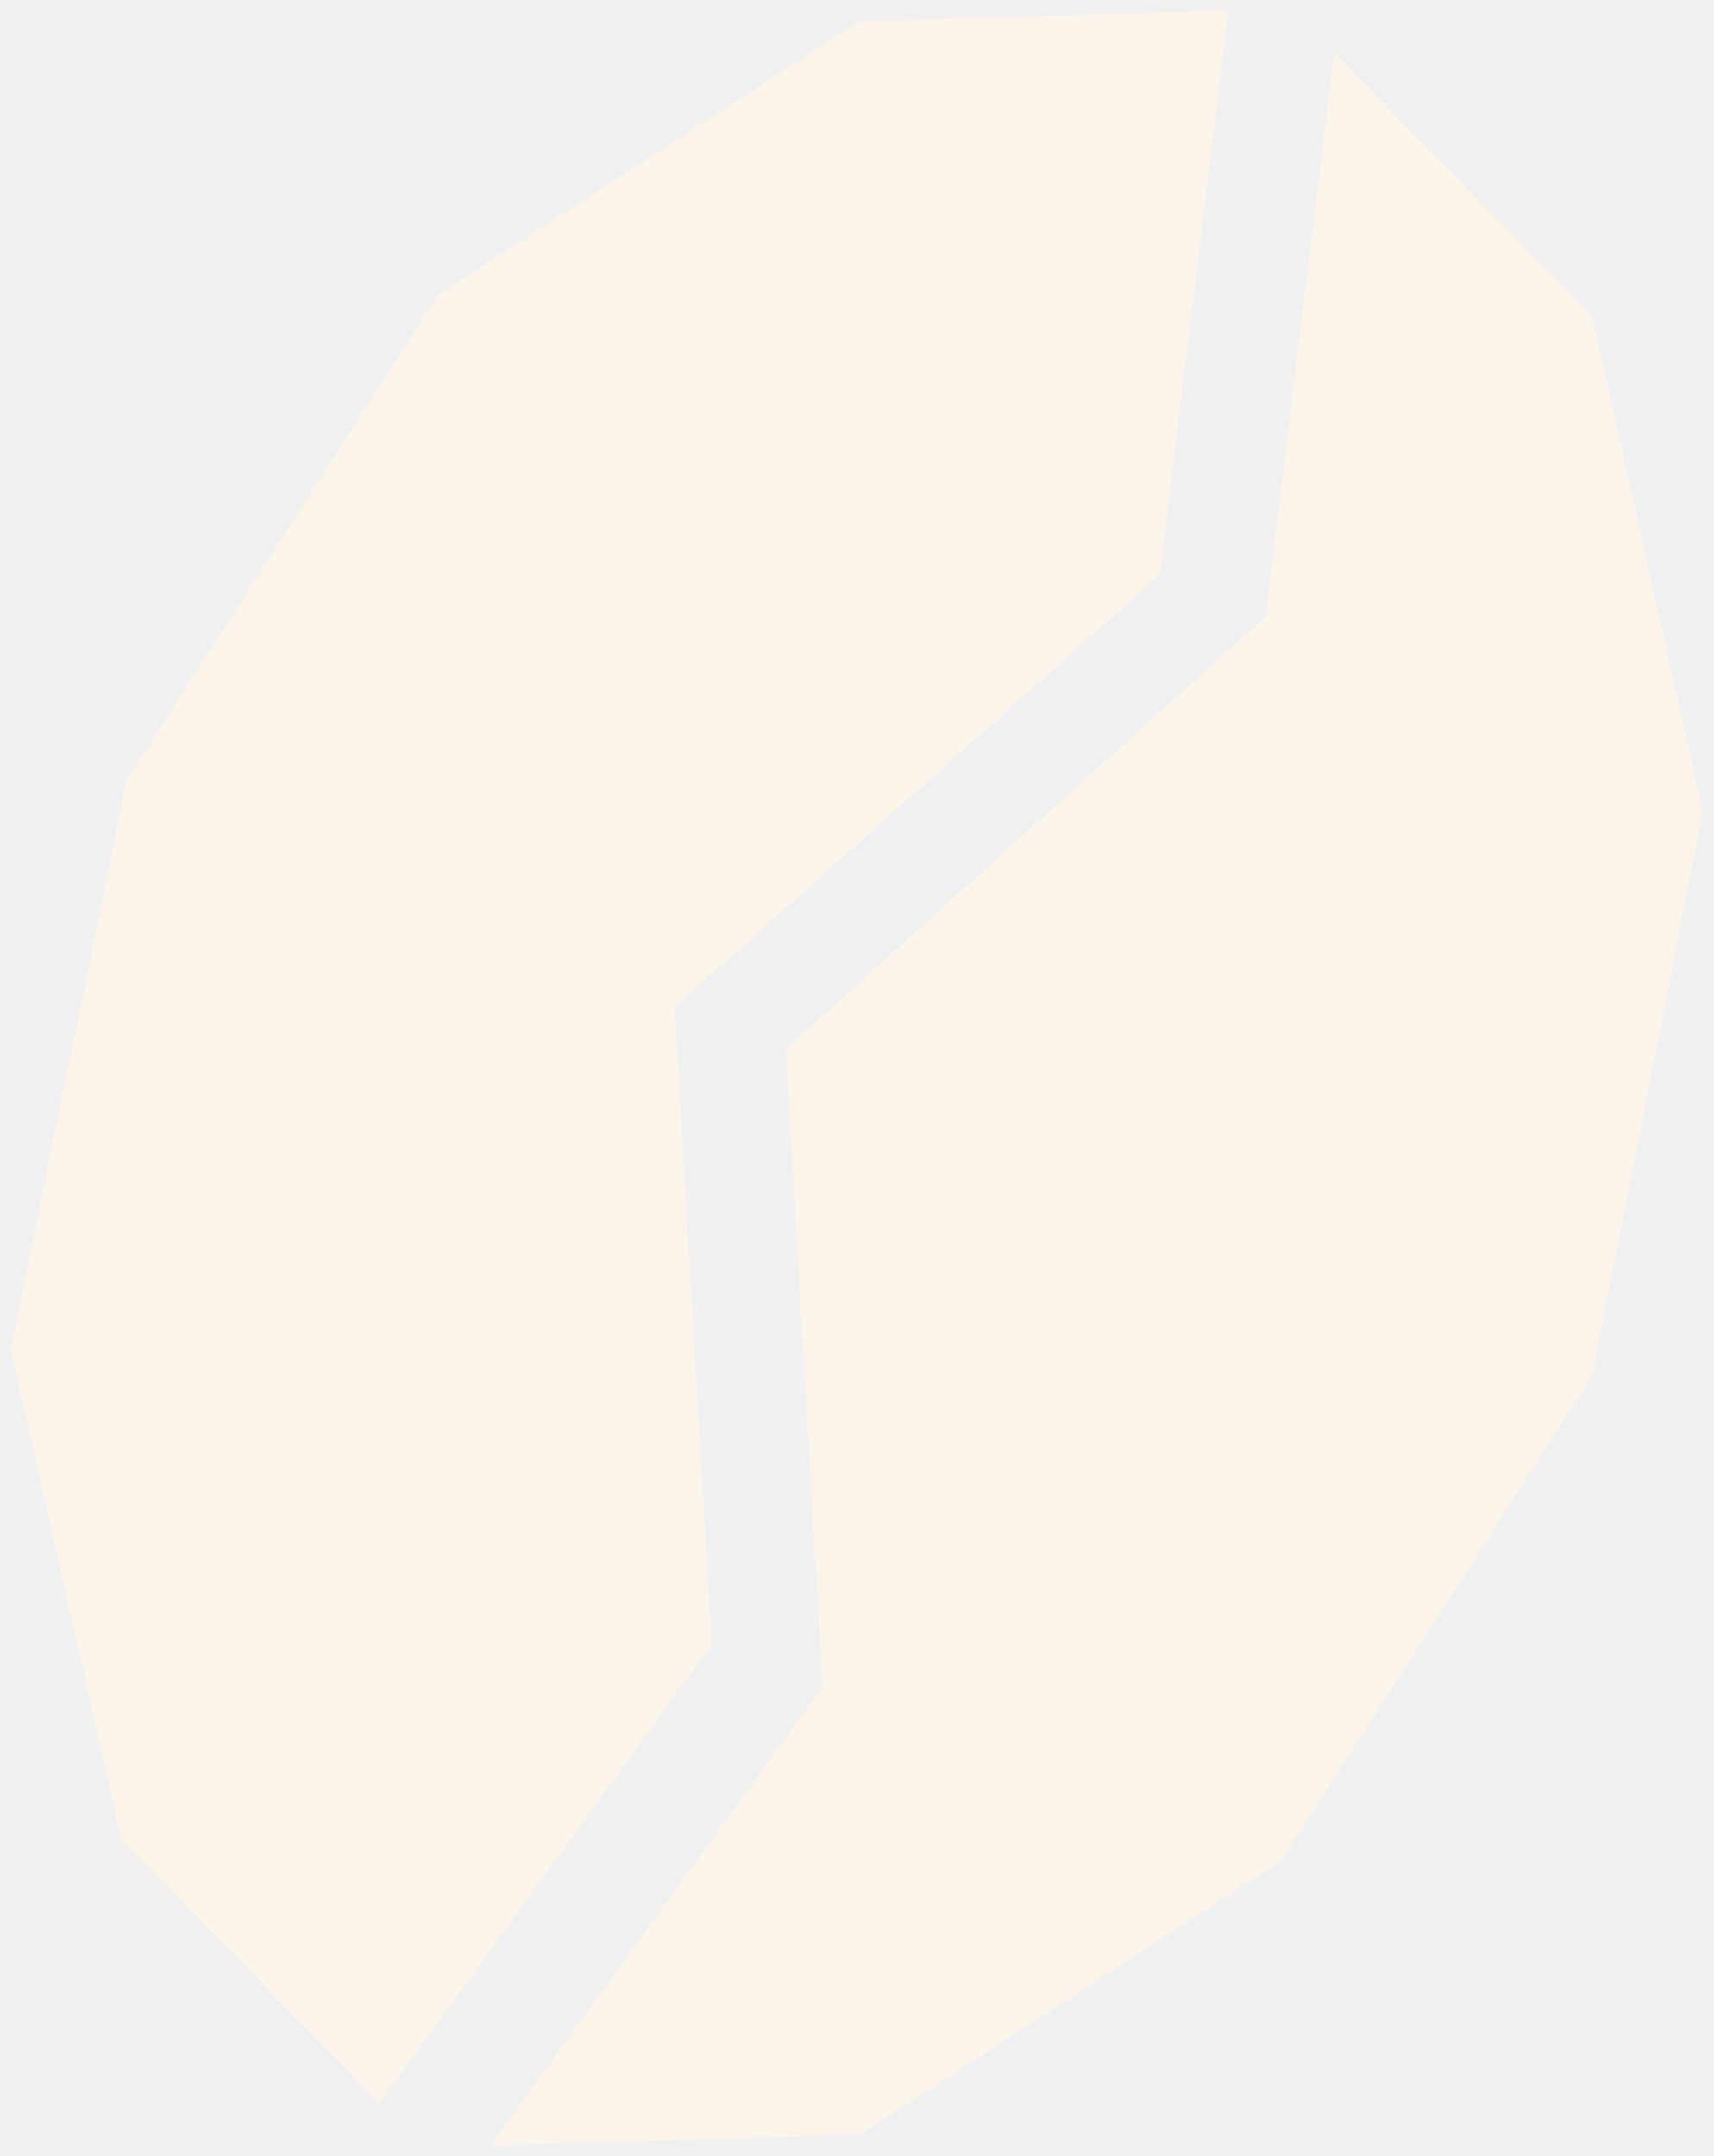
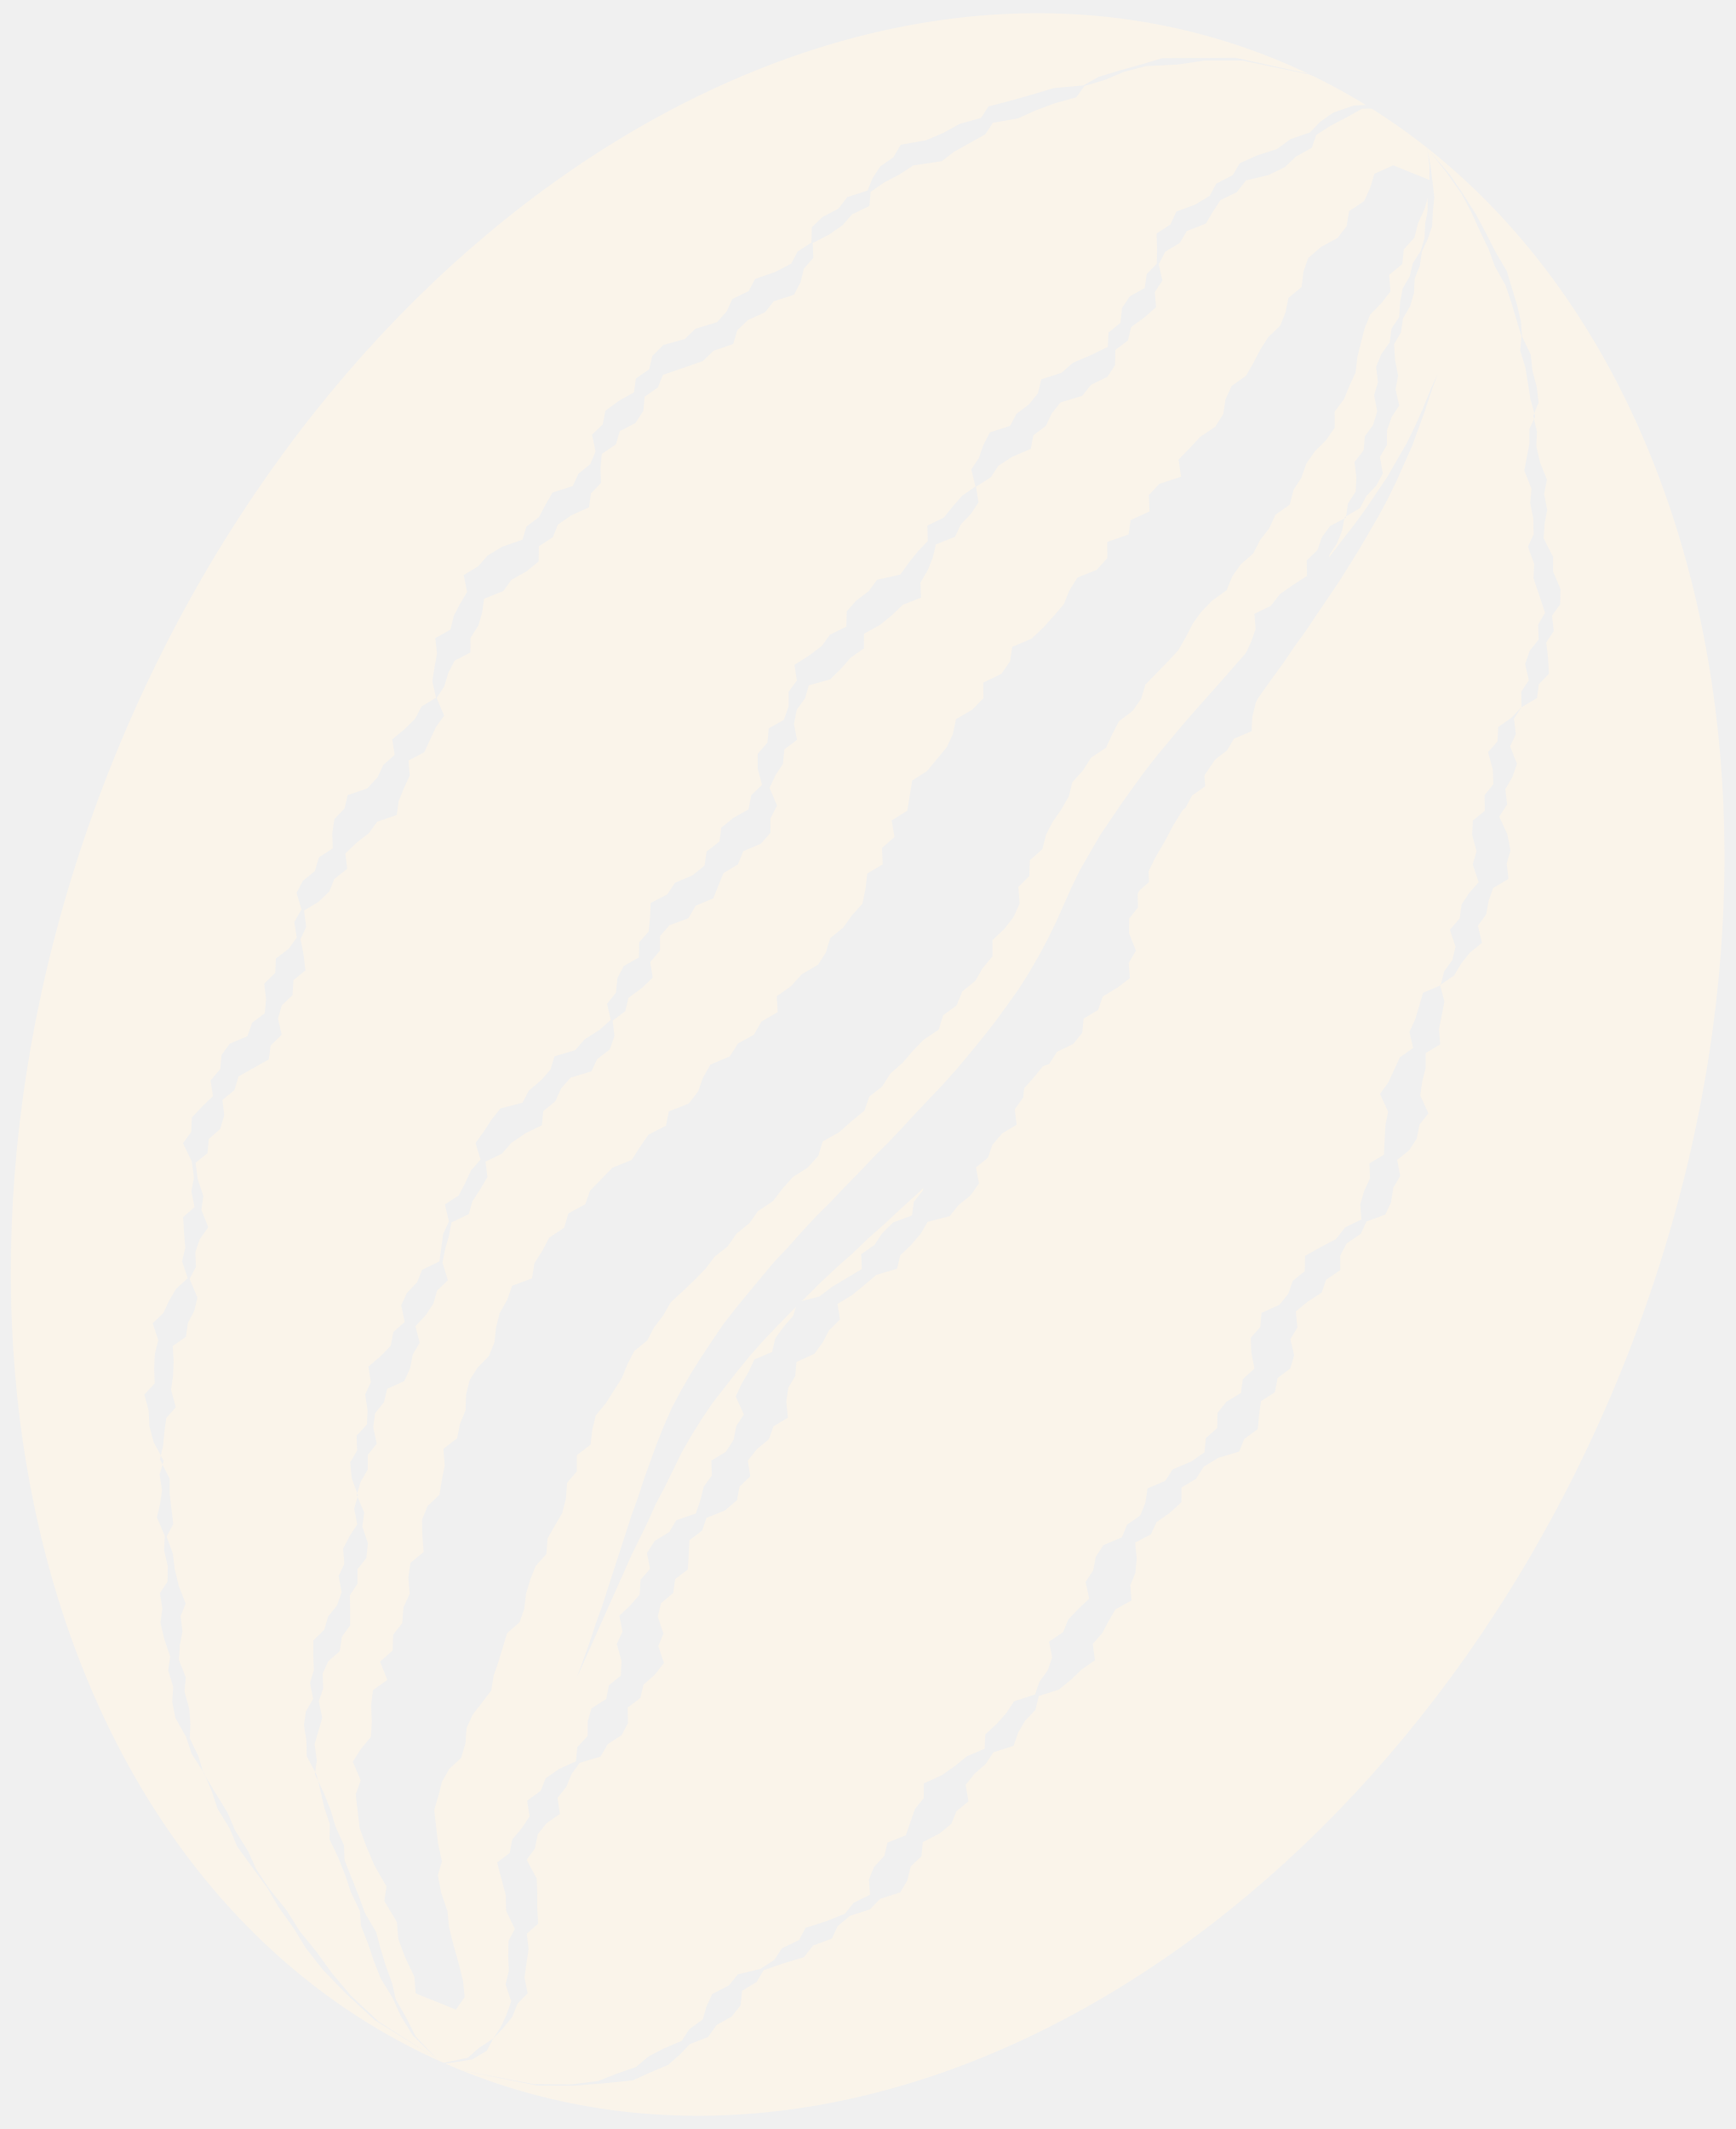
- <svg xmlns="http://www.w3.org/2000/svg" viewBox="0 0 325 409" role="img" aria-labelledby="title">
-   <path fill="#FAF4EA" d="M233 2L220 109L128 191L135 312L72 399L23 349L2 256L24 148L83 56L163 4ZM253 10L302 60L323 154L302 261L243 353L163 405L93 407L156 320L149 199L240 117Z" />
+ <svg xmlns="http://www.w3.org/2000/svg" viewBox="22 43 256 314" role="img" aria-labelledby="title">
+   <defs>
+     <clipPath id="lh">
+       <path d="M176.0 30.0L176.0 32.8L176.0 35.7L176.0 38.5L176.0 41.3L175.9 44.2L175.6 47.0L175.3 49.8L175.0 52.7L174.6 55.5L174.1 58.3L173.7 61.2L173.3 64.0L172.9 66.8L172.5 69.7L172.3 72.5L172.1 75.3L172.0 78.2L172.0 81.0L171.8 83.8L171.5 86.7L171.2 89.5L170.7 92.3L170.2 95.2L169.5 98.0L168.9 100.8L168.1 103.7L167.3 106.5L166.5 109.3L165.6 112.2L164.7 115.0L163.8 117.8L162.8 120.7L161.9 123.5L161.0 126.3L160.0 129.2L159.1 132.0L158.2 134.8L157.3 137.7L156.5 140.5L155.7 143.3L155.0 146.2L154.3 149.0L153.7 151.8L153.2 154.7L152.8 157.5L152.4 160.3L152.2 163.2L152.0 166.0L152.0 168.8L151.9 171.7L151.6 174.5L151.3 177.3L150.8 180.2L150.2 183.0L149.5 185.8L148.7 188.7L147.8 191.5L146.8 194.3L145.8 197.2L144.7 200.0L143.6 202.8L142.5 205.7L141.3 208.5L140.0 211.3L138.8 214.2L137.6 217.0L136.3 219.8L135.1 222.7L133.9 225.5L132.7 228.3L131.6 231.2L130.5 234.0L129.5 236.8L128.5 239.7L127.6 242.5L126.8 245.3L126.0 248.2L125.4 251.0L124.9 253.8L124.5 256.7L124.2 259.5L124.0 262.3L124.0 265.2L124.0 268.0L124.1 270.8L124.2 273.7L124.2 276.5L124.3 279.3L124.5 282.2L124.6 285.0L124.7 287.8L124.9 290.7L125.0 293.5L125.2 296.3L125.3 299.2L125.5 302.0L125.6 304.8L125.7 307.7L125.8 310.5L125.9 313.3L125.9 316.2L126.0 319.0L126.0 321.8L126.4 324.7L127.3 327.5L128.6 330.3L130.4 333.2L132.3 336.0L134.5 338.8L136.7 341.7L138.9 344.5L140.9 347.3L142.7 350.2L144.2 353.0L145.3 355.8L145.9 358.7L146.0 361.5L146.0 364.3L146.0 367.2L146.0 370.0L-50.0 370.0L-50.0 30.0Z" />
+     </clipPath>
+     <clipPath id="rh">
+       <path d="M176.0 30.0L176.0 32.8L176.0 35.7L176.0 38.5L176.0 41.3L175.9 44.2L175.6 47.0L175.3 49.8L175.0 52.7L174.6 55.5L174.1 58.3L173.7 61.2L173.3 64.0L172.9 66.8L172.5 69.7L172.3 72.5L172.1 75.3L172.0 78.2L172.0 81.0L171.8 83.8L171.5 86.7L171.2 89.5L170.7 92.3L170.2 95.2L169.5 98.0L168.9 100.8L168.1 103.7L167.3 106.5L166.5 109.3L165.6 112.2L164.7 115.0L163.8 117.8L162.8 120.7L161.9 123.5L161.0 126.3L160.0 129.2L159.1 132.0L158.2 134.8L157.3 137.7L156.5 140.5L155.7 143.3L155.0 146.2L154.3 149.0L153.7 151.8L153.2 154.7L152.8 157.5L152.4 160.3L152.2 163.2L152.0 166.0L152.0 168.8L151.9 171.7L151.6 174.5L151.3 177.3L150.8 180.2L150.2 183.0L149.5 185.8L148.7 188.7L147.8 191.5L146.8 194.3L145.8 197.2L144.7 200.0L143.6 202.8L142.5 205.7L141.3 208.5L140.0 211.3L138.8 214.2L137.6 217.0L136.3 219.8L135.1 222.7L133.9 225.5L132.7 228.3L131.6 231.2L130.5 234.0L129.5 236.8L128.5 239.7L127.6 242.5L126.8 245.3L126.0 248.2L125.4 251.0L124.9 253.8L124.5 256.7L124.2 259.5L124.0 262.3L124.0 265.2L124.0 268.0L124.1 270.8L124.2 273.7L124.2 276.5L124.3 279.3L124.5 282.2L124.6 285.0L124.7 287.8L124.9 290.7L125.0 293.5L125.2 296.3L125.3 299.2L125.5 302.0L125.6 304.8L125.7 307.7L125.8 310.5L125.9 313.3L125.9 316.2L126.0 319.0L126.0 321.8L126.4 324.7L127.3 327.5L128.6 330.3L130.4 333.2L132.3 336.0L134.5 338.8L136.7 341.7L138.9 344.5L140.9 347.3L142.7 350.2L144.2 353.0L145.3 355.8L145.9 358.7L146.0 361.5L146.0 364.3L146.0 367.2L146.0 370.0L350.0 370.0L350.0 30.0Z" />
+     </clipPath>
+     <mask id="cut" maskUnits="userSpaceOnUse" x="0" y="0" width="300" height="400">
+       <rect width="300" height="400" fill="#fff" />
+       <g fill="#000">
+         <g clip-path="url(#lh)">
+           <path d="M169.4 38.0L169.3 40.0L164.8 42.0L163.1 44.1L161.4 46.1L160.0 48.1L160.1 50.1L158.4 52.2L157.5 54.2L155.7 56.2L152.9 58.2L152.3 60.3L150.5 62.3L150.1 64.3L149.8 66.3L147.6 68.4L147.3 70.4L145.8 72.4L145.6 74.5L147.0 76.5L146.6 78.5L147.6 80.5L146.6 82.5L145.3 84.6L145.6 86.6L144.4 88.6L145.2 90.7L144.8 92.7L143.0 94.7L142.4 96.7L139.8 98.8L139.2 100.8L139.1 102.8L137.9 104.8L138.3 106.8L136.2 108.9L134.8 110.9L134.4 112.9L132.9 115.0L134.1 117.0L133.7 119.0L132.9 121.0L132.8 123.0L130.6 125.1L130.9 127.1L130.9 129.1L130.6 131.2L131.5 133.2L129.4 135.2L128.5 137.2L127.4 139.2L125.7 141.3L126.5 143.3L125.2 145.3L124.5 147.3L123.6 149.4L121.0 151.4L121.2 153.4L120.7 155.4L121.1 157.5L122.4 159.5L121.2 161.5L121.8 163.6L121.4 165.6L121.3 167.6L123.3 169.6L123.1 171.7L123.9 173.7L123.2 175.7L121.2 177.7L121.2 179.8L119.7 181.8L119.7 183.8L119.7 185.8L117.7 187.8L117.4 189.9L115.2 191.9L114.5 193.9L115.3 195.9L114.6 198.0L115.8 200.0L114.9 202.0L113.6 204.1L113.9 206.1L112.7 208.1L113.8 210.1L113.9 212.2L112.7 214.2L112.6 216.2L110.1 218.2L109.4 220.2L109.3 222.3L108.2 224.3L108.8 226.3L107.0 228.3L105.6 230.4L104.9 232.4L103.1 234.4L104.2 236.4L103.9 238.5L103.5 240.5L103.7 242.5L101.8 244.6L102.2 246.6L102.4 248.6L102.8 250.6L104.5 252.7L103.6 254.7L103.8 256.7L103.4 258.7L102.6 260.8L104.1 262.8L103.8 264.8L104.2 266.8L104.1 268.9L102.2 270.9L102.5 272.9L101.9 274.9L102.4 276.9L103.8 279.0L103.2 281.0L104.0 283.0L103.7 285.1L103.9 287.1L105.9 289.1L106.4 291.1L108.1 293.1L108.7 295.2L108.1 297.2L108.9 299.2L108.5 301.2L109.4 303.3L110.2 305.3L109.7 307.3L110.2 309.4L109.2 311.4L109.1 313.4L110.0 315.4L110.1 317.4L111.5 319.5L111.7 321.5L111.9 323.5L113.1 325.6L113.6 327.6L115.8 329.6L117.7 331.6L119.3 333.6L121.5 335.7L122.4 337.7L124.3 339.7L126.3 341.8L128.1 343.8L130.7 345.8L132.2 347.8L133.9 349.9L135.7 351.9L137.1 353.9L139.6 355.9L141.9 357.9L146.5 360.0L147.0 362.0L147.1 362.0L146.5 360.0L141.4 357.9L138.7 355.9L136.6 353.9L133.9 351.9L132.0 349.9L130.2 347.8L128.3 345.8L127.3 343.8L125.1 341.8L123.3 339.7L121.4 337.7L119.2 335.7L118.4 333.6L116.7 331.6L115.3 329.6L113.9 327.6L111.5 325.6L110.6 323.5L109.4 321.5L108.9 319.5L109.2 317.4L107.9 315.4L107.7 313.4L106.8 311.4L106.0 309.4L106.9 307.3L106.7 305.3L107.3 303.3L107.2 301.2L105.9 299.2L106.0 297.2L105.0 295.2L105.2 293.1L105.6 291.1L104.3 289.1L104.1 287.1L102.3 285.1L101.2 283.0L101.5 281.0L100.6 279.0L101.4 276.9L100.7 274.9L99.5 272.9L99.6 270.9L98.4 268.9L99.5 266.8L100.3 264.8L99.9 262.8L100.9 260.8L99.5 258.7L99.6 256.7L100.4 254.7L100.4 252.7L102.3 250.6L101.8 248.6L101.3 246.6L101.4 244.6L99.9 242.5L101.3 240.5L101.5 238.5L101.6 236.4L102.3 234.4L100.7 232.4L101.2 230.4L101.6 228.3L102.2 226.3L104.9 224.3L105.1 222.3L106.2 220.2L106.9 218.2L106.7 216.2L109.2 214.2L109.9 212.2L111.4 210.1L112.4 208.1L111.0 206.1L111.6 204.1L111.0 202.0L111.2 200.0L112.8 198.0L112.0 195.9L112.7 193.9L112.1 191.9L111.4 189.9L113.2 187.8L113.6 185.8L115.6 183.8L116.7 181.8L116.2 179.8L117.4 177.7L116.9 175.7L118.0 173.7L119.6 171.7L119.2 169.6L120.1 167.6L118.6 165.6L117.8 163.6L118.5 161.5L117.9 159.5L119.5 157.5L119.4 155.4L118.6 153.4L119.1 151.4L117.9 149.4L119.4 147.3L120.6 145.3L121.1 143.3L122.9 141.3L122.1 139.2L122.8 137.2L124.0 135.2L124.5 133.2L127.4 131.2L127.9 129.1L128.5 127.1L129.3 125.1L128.4 123.0L130.2 121.0L130.8 119.0L131.5 117.0L132.8 115.0L131.3 112.9L131.7 110.9L131.6 108.9L131.8 106.8L134.2 104.8L134.4 102.8L135.6 100.8L136.2 98.8L135.9 96.7L138.3 94.7L139.3 92.7L141.3 90.7L143.2 88.6L142.5 86.6L143.6 84.6L143.0 82.5L143.4 80.5L145.0 78.5L144.5 76.5L145.3 74.5L144.5 72.4L143.6 70.4L145.0 68.4L145.1 66.3L147.3 64.3L148.8 62.3L149.0 60.3L150.8 58.2L151.1 56.2L153.0 54.2L155.4 52.2L156.7 50.1L159.0 48.1L159.8 46.1L161.1 44.1L163.5 42.0L167.9 40.0L169.0 38.0Z" />
+           <path d="M158.0 38.0L156.9 40.0L145.8 42.0L140.6 44.1L137.2 46.1L132.9 48.1L130.2 50.1L128.1 52.2L125.6 54.2L125.1 56.2L122.5 58.2L120.2 60.3L118.3 62.3L115.1 64.3L114.7 66.3L113.0 68.4L111.4 70.4L110.2 72.4L106.6 74.5L105.2 76.5L103.5 78.5L102.2 80.5L102.8 82.5L100.9 84.6L100.2 86.6L98.9 88.6L97.1 90.7L98.0 92.7L97.3 94.7L97.6 96.7L97.4 98.8L95.0 100.8L94.4 102.8L92.5 104.8L91.6 106.8L91.8 108.9L89.5 110.9L88.6 112.9L86.2 115.0L83.9 117.0L83.9 119.0L82.6 121.0L83.2 123.0L82.8 125.1L81.1 127.1L81.3 129.1L79.9 131.2L80.5 133.2L81.4 135.2L80.6 137.2L81.1 139.2L79.1 141.3L77.8 143.3L77.8 145.3L76.4 147.3L77.2 149.4L76.1 151.4L74.5 153.4L74.0 155.4L71.8 157.5L72.3 159.5L72.5 161.5L72.1 163.6L72.9 165.6L71.2 167.6L71.0 169.6L71.2 171.7L70.8 173.7L72.8 175.7L72.3 177.7L72.2 179.8L72.1 181.8L70.4 183.8L71.4 185.8L71.3 187.8L71.3 189.9L71.8 191.9L69.5 193.9L69.0 195.9L67.8 198.0L66.9 200.0L68.0 202.0L66.8 204.1L66.8 206.1L65.9 208.1L64.4 210.1L65.6 212.2L65.5 214.2L66.8 216.2L67.9 218.2L66.8 220.2L67.5 222.3L66.6 224.3L66.8 226.3L68.2 228.3L67.3 230.4L67.8 232.4L66.2 234.4L64.6 236.4L64.8 238.5L63.7 240.5L64.8 242.5L65.0 244.6L64.0 246.6L64.6 248.6L63.5 250.6L64.7 252.7L66.4 254.7L66.9 256.7L68.8 258.7L68.3 260.8L68.4 262.8L69.3 264.8L69.1 266.8L71.2 268.9L71.5 270.9L71.3 272.9L71.8 274.9L70.5 276.9L71.5 279.0L72.2 281.0L72.7 283.0L74.3 285.1L73.6 287.1L74.1 289.1L74.7 291.1L75.0 293.1L77.4 295.2L78.2 297.2L79.3 299.2L80.4 301.2L80.2 303.3L82.0 305.3L83.1 307.3L84.6 309.4L86.5 311.4L86.5 313.4L87.6 315.4L88.0 317.4L88.7 319.5L90.6 321.5L91.2 323.5L92.8 325.6L93.8 327.6L94.5 329.6L96.7 331.6L98.3 333.6L101.1 335.7L103.8 337.7L105.8 339.7L108.7 341.8L110.8 343.8L113.7 345.8L117.3 347.8L120.2 349.9L123.8 351.9L127.0 353.9L130.8 355.9L136.0 357.9L147.2 360.0L148.7 362.0L148.8 362.0L147.3 360.0L135.3 357.9L130.0 355.9L125.5 353.9L122.0 351.9L119.3 349.9L116.0 347.8L113.4 345.8L110.2 343.8L107.0 341.8L104.9 339.7L102.2 337.7L100.5 335.7L98.4 333.6L95.6 331.6L93.9 329.6L91.4 327.6L90.1 325.6L89.4 323.5L87.8 321.5L87.3 319.5L85.5 317.4L84.1 315.4L83.6 313.4L82.4 311.4L82.8 309.4L82.0 307.3L80.6 305.3L79.9 303.3L77.8 301.2L77.5 299.2L77.0 297.2L75.8 295.2L75.6 293.1L73.2 291.1L71.7 289.1L70.8 287.1L69.3 285.1L70.1 283.0L69.2 281.0L68.5 279.0L68.2 276.9L66.5 274.9L67.4 272.9L67.5 270.9L67.8 268.9L68.8 266.8L67.1 264.8L66.8 262.8L65.8 260.8L64.8 258.7L65.8 256.7L64.5 254.7L64.1 252.7L62.9 250.6L60.7 248.6L61.2 246.6L60.5 244.6L61.3 242.5L62.2 240.5L61.0 238.5L61.7 236.4L61.1 234.4L61.6 232.4L63.6 230.4L63.5 228.3L64.7 226.3L64.1 224.3L63.0 222.3L63.9 220.2L63.2 218.2L64.4 216.2L64.9 214.2L63.7 212.2L64.0 210.1L62.4 208.1L62.6 206.1L63.7 204.1L63.5 202.0L64.9 200.0L64.0 198.0L63.5 195.9L64.3 193.9L64.0 191.9L66.3 189.9L67.1 187.8L67.2 185.8L68.2 183.8L67.0 181.8L68.1 179.8L69.0 177.7L69.2 175.7L70.7 173.7L69.3 171.7L68.8 169.6L68.4 167.6L67.3 165.6L68.9 163.6L68.6 161.5L68.8 159.5L69.1 157.5L67.7 155.4L69.2 153.4L69.9 151.4L71.4 149.4L73.8 147.3L73.6 145.3L74.8 143.3L75.0 141.3L75.3 139.2L77.7 137.2L77.8 135.2L78.9 133.2L78.9 131.2L77.5 129.1L78.4 127.1L78.0 125.1L79.3 123.0L80.9 121.0L80.4 119.0L81.7 117.0L81.4 115.0L82.3 112.9L84.9 110.9L85.8 108.9L88.4 106.8L89.1 104.8L89.2 102.8L91.0 100.8L91.2 98.8L93.6 96.7L95.3 94.7L95.5 92.7L96.9 90.7L96.1 88.6L97.0 86.6L98.7 84.6L99.3 82.5L101.7 80.5L101.7 78.5L102.1 76.5L103.4 74.5L103.7 72.4L106.9 70.4L108.9 68.4L110.6 66.3L113.2 64.3L113.6 62.3L116.3 60.3L119.0 58.2L121.5 56.2L125.4 54.2L127.0 52.2L129.6 50.1L132.2 48.1L134.7 46.1L139.6 44.1L144.7 42.0L156.5 40.0L157.8 38.0Z" />
+         </g>
+         <g clip-path="url(#rh)">
+           <path d="M170.6 38.0L171.3 40.0L174.8 42.0L176.1 44.1L177.2 46.1L178.0 48.1L178.5 50.1L179.4 52.2L179.8 54.2L180.5 56.2L180.7 58.2L180.3 60.3L180.6 62.3L180.3 64.3L180.7 66.3L181.4 68.4L181.0 70.4L181.5 72.4L181.0 74.5L181.0 76.5L182.1 78.5L182.3 80.5L183.6 82.5L183.8 84.6L183.3 86.6L183.9 88.6L183.3 90.7L184.4 92.7L185.1 94.7L184.7 96.7L185.2 98.8L183.5 100.8L183.0 102.8L183.1 104.8L182.2 106.8L183.1 108.9L181.7 110.9L180.4 112.9L179.8 115.0L178.0 117.0L179.0 119.0L179.1 121.0L179.0 123.0L179.7 125.1L178.0 127.1L178.4 129.1L178.6 131.2L178.6 133.2L180.3 135.2L179.2 137.2L178.7 139.2L177.8 141.3L175.8 143.3L176.4 145.3L175.4 147.3L175.2 149.4L174.9 151.4L172.5 153.4L172.4 155.4L171.6 157.5L171.9 159.5L173.7 161.5L173.2 163.6L174.1 165.6L173.7 167.6L173.2 169.6L174.9 171.7L174.8 173.7L176.0 175.7L176.0 177.7L174.2 179.8L174.1 181.8L172.4 183.8L172.4 185.8L172.8 187.8L171.4 189.9L171.3 191.9L169.2 193.9L167.8 195.9L167.9 198.0L166.8 200.0L167.8 202.0L167.0 204.1L165.6 206.1L165.4 208.1L163.5 210.1L164.2 212.2L164.5 214.2L163.9 216.2L164.4 218.2L162.2 220.2L161.3 222.3L160.9 224.3L159.6 226.3L160.5 228.3L158.9 230.4L157.4 232.4L156.2 234.4L153.5 236.4L153.7 238.5L153.0 240.5L152.5 242.5L152.8 244.6L150.8 246.6L150.7 248.6L150.4 250.6L150.3 252.7L152.4 254.7L152.0 256.7L152.4 258.7L152.0 260.8L150.5 262.8L151.4 264.8L150.9 266.8L151.2 268.9L151.3 270.9L149.0 272.9L148.7 274.9L147.2 276.9L146.8 279.0L148.1 281.0L147.4 283.0L148.1 285.1L147.4 287.1L146.5 289.1L147.8 291.1L147.7 293.1L149.3 295.2L150.0 297.2L148.9 299.2L149.3 301.2L147.8 303.3L148.0 305.3L148.8 307.3L148.0 309.4L148.6 311.4L146.7 313.4L145.4 315.4L145.4 317.4L144.1 319.5L145.3 321.5L144.9 323.5L144.2 325.6L144.6 327.6L143.4 329.6L144.9 331.6L146.4 333.6L147.3 335.7L149.5 337.7L149.3 339.7L150.1 341.8L151.0 343.8L151.3 345.8L153.0 347.8L153.1 349.9L153.0 351.9L152.6 353.9L151.2 355.9L150.2 357.9L147.1 360.0L146.7 362.0L146.9 362.0L147.4 360.0L150.9 357.9L152.4 355.9L152.6 353.9L153.4 351.9L154.0 349.9L154.0 347.8L154.8 345.8L153.5 343.8L153.0 341.8L152.5 339.7L151.4 337.7L152.4 335.7L151.4 333.6L150.6 331.6L149.7 329.6L147.3 327.6L147.8 325.6L147.4 323.5L148.0 321.5L149.3 319.5L148.1 317.4L148.7 315.4L148.7 313.4L149.2 311.4L151.7 309.4L152.0 307.3L153.4 305.3L153.6 303.3L152.7 301.2L153.9 299.2L153.6 297.2L154.6 295.2L155.2 293.1L153.5 291.1L153.5 289.1L151.8 287.1L151.5 285.1L152.6 283.0L152.1 281.0L153.3 279.0L152.6 276.9L151.9 274.9L153.1 272.9L153.0 270.9L155.1 268.9L156.2 266.8L155.8 264.8L156.7 262.8L155.5 260.8L156.1 258.7L157.2 256.7L157.1 254.7L158.6 252.7L157.5 250.6L157.0 248.6L157.3 246.6L156.7 244.6L158.7 242.5L159.2 240.5L159.4 238.5L160.3 236.4L159.1 234.4L160.6 232.4L161.7 230.4L162.8 228.3L165.3 226.3L165.0 224.3L165.9 222.3L166.6 220.2L166.9 218.2L169.6 216.2L170.2 214.2L171.3 212.2L171.8 210.1L170.5 208.1L171.6 206.1L171.5 204.1L172.2 202.0L173.7 200.0L172.6 198.0L173.1 195.9L172.5 193.9L172.5 191.9L174.8 189.9L175.2 187.8L177.0 185.8L177.6 183.8L177.0 181.8L178.5 179.8L178.4 177.7L179.9 175.7L181.1 173.7L180.1 171.7L180.4 169.6L178.5 167.6L177.7 165.6L178.3 163.6L177.4 161.5L178.4 159.5L177.5 157.5L176.4 155.4L176.9 153.4L176.2 151.4L178.1 149.4L179.3 147.3L179.5 145.3L180.8 143.3L179.8 141.3L180.6 139.2L181.8 137.2L182.1 135.2L184.1 133.2L183.4 131.2L183.1 129.1L183.2 127.1L182.1 125.1L183.7 123.0L183.9 121.0L184.0 119.0L184.5 117.0L182.7 115.0L183.3 112.9L183.5 110.9L183.9 108.9L185.6 106.8L185.0 104.8L185.4 102.8L185.4 100.8L185.0 98.8L186.6 96.7L186.8 94.7L187.6 92.7L187.8 90.7L186.5 88.6L186.8 86.6L186.0 84.6L185.9 82.5L186.3 80.5L184.9 78.5L184.5 76.5L183.2 74.5L182.2 72.4L182.5 70.4L182.0 68.4L182.3 66.3L182.1 64.3L181.4 62.3L181.4 60.3L180.9 58.2L181.0 56.2L180.9 54.2L180.2 52.2L179.6 50.1L178.5 48.1L177.4 46.1L176.1 44.1L174.5 42.0L171.0 40.0L170.3 38.0Z" />
+           <path d="M159.8 38.0L160.6 40.0L171.6 42.0L176.5 44.1L180.0 46.1L183.1 48.1L185.5 50.1L187.7 52.2L189.9 54.2L191.7 56.2L194.2 58.2L196.0 60.3L197.6 62.3L199.2 64.3L199.8 66.3L201.5 68.4L202.7 70.4L203.9 72.4L205.5 74.5L205.4 76.5L206.2 78.5L206.6 80.5L207.0 82.5L209.0 84.6L209.6 86.6L210.9 88.6L211.8 90.7L211.7 92.7L213.5 94.7L214.2 96.7L216.0 98.8L217.7 100.8L217.4 102.8L218.3 104.8L217.7 106.8L217.8 108.9L219.2 110.9L218.8 112.9L219.7 115.0L218.9 117.0L217.6 119.0L218.3 121.0L217.6 123.0L219.2 125.1L220.1 127.1L219.5 129.1L220.4 131.2L219.3 133.2L220.0 135.2L221.5 137.2L221.7 139.2L223.5 141.3L222.8 143.3L222.4 145.3L222.9 147.3L222.2 149.4L223.9 151.4L224.2 153.4L223.7 155.4L224.0 157.5L222.0 159.5L222.2 161.5L222.4 163.6L222.3 165.6L223.7 167.6L222.4 169.6L222.3 171.7L222.2 173.7L221.7 175.7L223.8 177.7L224.2 179.8L224.9 181.8L225.6 183.8L224.1 185.8L225.0 187.8L224.9 189.9L225.1 191.9L226.1 193.9L224.3 195.9L223.7 198.0L222.0 200.0L220.4 202.0L221.2 204.1L220.1 206.1L220.2 208.1L219.6 210.1L217.6 212.2L218.2 214.2L217.5 216.2L218.4 218.2L219.7 220.2L218.7 222.3L219.2 224.3L217.7 226.3L217.1 228.3L217.9 230.4L216.9 232.4L217.5 234.4L216.2 236.4L214.1 238.5L213.7 240.5L211.7 242.5L212.2 244.6L212.2 246.6L210.9 248.6L210.9 250.6L208.8 252.7L208.4 254.7L208.8 256.7L208.4 258.7L209.8 260.8L208.9 262.8L208.1 264.8L208.1 266.8L206.7 268.9L208.0 270.9L208.1 272.9L207.6 274.9L207.7 276.9L205.2 279.0L204.8 281.0L204.1 283.0L203.1 285.1L203.8 287.1L201.8 289.1L200.7 291.1L199.4 293.1L197.4 295.2L198.2 297.2L197.6 299.2L197.7 301.2L197.8 303.3L195.7 305.3L196.0 307.3L195.2 309.4L195.2 311.4L196.2 313.4L194.4 315.4L193.8 317.4L191.6 319.5L189.2 321.5L189.0 323.5L187.1 325.6L186.7 327.6L185.3 329.6L182.5 331.6L181.9 333.6L180.1 335.7L180.0 337.7L180.2 339.7L178.9 341.8L178.5 343.8L176.5 345.8L174.8 347.8L173.7 349.9L171.4 351.9L169.3 353.9L165.7 355.9L160.6 357.9L149.9 360.0L148.5 362.0L148.6 362.0L150.0 360.0L161.2 357.9L166.2 355.9L170.2 353.9L174.0 351.9L175.9 349.9L178.0 347.8L179.0 345.8L179.8 343.8L181.9 341.8L182.4 339.7L184.0 337.7L184.6 335.7L184.0 333.6L185.5 331.6L185.8 329.6L188.1 327.6L190.6 325.6L191.2 323.5L193.4 321.5L193.5 319.5L194.6 317.4L197.0 315.4L197.8 313.4L200.2 311.4L200.5 309.4L200.2 307.3L201.1 305.3L200.5 303.3L202.3 301.2L203.4 299.2L203.4 297.2L204.5 295.2L203.2 293.1L203.8 291.1L204.8 289.1L205.2 287.1L207.6 285.1L207.5 283.0L207.8 281.0L208.6 279.0L208.3 276.9L210.7 274.9L211.8 272.9L212.7 270.9L214.0 268.9L212.8 266.8L213.5 264.8L213.7 262.8L214.0 260.8L215.7 258.7L214.7 256.7L214.7 254.7L214.1 252.7L213.0 250.6L214.7 248.6L214.8 246.6L216.1 244.6L217.1 242.5L216.3 240.5L217.8 238.5L218.2 236.4L219.7 234.4L222.2 232.4L222.2 230.4L223.5 228.3L222.9 226.3L222.4 224.3L223.8 222.3L223.4 220.2L224.6 218.2L224.4 216.2L223.0 214.2L223.3 212.2L222.2 210.1L223.3 208.1L224.7 206.1L224.6 204.1L226.0 202.0L225.2 200.0L225.4 198.0L226.8 195.9L226.9 193.9L229.1 191.9L229.2 189.9L228.7 187.8L229.0 185.8L227.7 183.8L228.8 181.8L229.2 179.8L228.8 177.7L229.4 175.7L227.3 173.7L226.8 171.7L226.5 169.6L225.7 167.6L227.2 165.6L226.2 163.6L225.8 161.5L225.4 159.5L223.9 157.5L225.3 155.4L225.6 153.4L226.2 151.4L227.3 149.4L225.8 147.3L226.3 145.3L225.9 143.3L225.8 141.3L227.4 139.2L226.3 137.2L226.1 135.2L224.8 133.2L222.7 131.2L223.1 129.1L222.0 127.1L222.3 125.1L222.2 123.0L220.3 121.0L220.4 119.0L219.3 117.0L219.7 115.0L221.3 112.9L220.8 110.9L221.6 108.9L220.6 106.8L219.5 104.8L219.9 102.8L218.8 100.8L219.3 98.8L218.5 96.7L216.5 94.7L215.7 92.7L213.4 90.7L212.7 88.6L212.3 86.6L211.0 84.6L210.6 82.5L208.7 80.5L207.3 78.5L206.6 76.5L205.2 74.5L205.2 72.4L204.1 70.4L202.6 68.4L201.5 66.3L199.3 64.3L198.3 62.3L196.9 60.3L195.2 58.2L193.6 56.2L191.0 54.2L188.7 52.2L186.2 50.1L183.4 48.1L180.4 46.1L176.5 44.1L171.5 42.0L160.2 40.0L158.3 38.0Z" />
+         </g>
+         <path d="M172.2 48.0L170.1 50.2L170.3 52.3L170.2 54.5L168.7 56.7L169.2 58.9L168.6 61.0L166.8 63.2L165.7 65.4L165.8 67.5L166.4 69.7L165.2 71.9L165.6 74.1L165.6 76.2L164.6 78.4L164.2 80.6L164.0 82.7L163.7 84.9L162.3 87.1L162.2 89.3L162.7 91.4L162.3 93.6L160.8 95.8L160.0 97.9L159.1 100.1L160.4 102.3L157.8 104.5L157.0 106.6L158.0 108.8L155.9 111.0L156.4 113.1L153.9 115.3L154.8 117.5L154.0 119.7L151.8 121.8L151.4 124.0L151.4 126.2L150.7 128.3L149.9 130.5L148.9 132.7L146.7 134.9L147.2 137.0L146.7 139.2L144.7 141.4L145.6 143.5L144.7 145.7L143.0 147.9L143.4 150.1L143.3 152.2L142.6 154.4L141.9 156.6L140.4 158.7L140.9 160.9L141.4 163.1L139.8 165.3L141.1 167.4L140.0 169.6L141.0 171.8L139.4 173.9L140.0 176.1L140.4 178.3L139.6 180.5L139.1 182.6L137.9 184.8L138.1 187.0L137.7 189.1L136.0 191.3L135.2 193.5L133.8 195.7L134.8 197.8L133.1 200.0L132.8 202.2L131.1 204.3L130.7 206.5L128.5 208.7L128.2 210.9L128.3 213.0L127.7 215.2L125.4 217.4L125.8 219.5L123.9 221.7L123.4 223.9L123.0 226.1L120.8 228.2L119.9 230.4L119.0 232.6L119.1 234.7L117.3 236.9L117.5 239.1L116.0 241.3L115.8 243.4L115.4 245.6L115.9 247.8L113.6 249.9L113.7 252.1L113.4 254.3L113.7 256.5L114.3 258.6L114.3 260.8L113.4 263.0L113.0 265.1L113.3 267.3L114.1 269.5L114.1 271.7L114.5 273.8L113.2 276.0L114.3 278.2L114.7 280.3L115.2 282.5L114.2 284.7L114.2 286.9L115.1 289.0L116.2 291.2L115.0 293.4L115.5 295.5L116.6 297.7L116.5 299.9L117.2 302.1L116.6 304.2L117.4 306.4L116.3 308.6L118.3 310.7L116.9 312.9L117.5 315.1L118.5 317.3L119.2 319.4L118.5 321.6L118.1 323.8L120.2 325.9L120.3 328.1L121.5 330.3L122.7 332.5L124.6 334.6L126.8 336.8L129.6 339.0L130.1 341.1L133.0 343.3L134.1 345.5L136.1 347.7L138.4 349.8L139.5 352.0L145.9 352.0L146.4 349.8L145.3 347.7L143.7 345.5L142.0 343.3L140.4 341.1L139.3 339.0L137.4 336.8L136.0 334.6L135.8 332.5L134.3 330.3L133.1 328.1L131.9 325.9L131.7 323.8L131.4 321.6L131.7 319.4L132.7 317.3L132.5 315.1L131.8 312.9L131.9 310.7L132.5 308.6L133.1 306.4L132.6 304.2L132.5 302.1L132.3 299.9L132.1 297.7L133.2 295.5L133.1 293.4L132.5 291.2L132.3 289.0L132.3 286.9L133.1 284.7L132.4 282.5L132.7 280.3L133.0 278.2L132.7 276.0L132.0 273.8L132.7 271.7L131.8 269.5L133.1 267.3L132.5 265.1L132.2 263.0L132.9 260.8L133.3 258.6L133.7 256.5L133.7 254.3L133.9 252.1L135.1 249.9L135.3 247.8L135.9 245.6L136.2 243.4L137.2 241.3L138.2 239.1L139.1 236.9L139.7 234.7L140.9 232.6L141.4 230.4L142.6 228.2L143.1 226.1L144.6 223.9L145.2 221.7L146.0 219.5L147.5 217.4L148.3 215.2L148.1 213.0L149.8 210.9L150.9 208.7L152.1 206.5L152.0 204.3L153.2 202.2L153.6 200.0L154.7 197.8L155.4 195.7L156.3 193.5L157.8 191.3L157.6 189.1L158.9 187.0L158.9 184.8L160.1 182.6L160.4 180.5L161.1 178.3L160.2 176.1L161.2 173.9L161.8 171.8L161.9 169.6L160.8 167.4L161.7 165.3L160.9 163.1L162.0 160.9L161.7 158.7L161.9 156.6L162.4 154.4L162.7 152.2L162.4 150.1L163.2 147.9L163.6 145.7L165.1 143.5L165.2 141.4L165.4 139.2L166.7 137.0L167.2 134.9L167.0 132.7L167.9 130.5L168.8 128.3L169.6 126.2L169.9 124.0L170.1 121.8L170.6 119.7L171.5 117.5L172.9 115.3L172.9 113.1L173.4 111.0L174.5 108.8L174.7 106.6L175.3 104.5L175.4 102.3L176.8 100.1L176.5 97.9L176.9 95.8L176.8 93.6L177.3 91.4L178.2 89.3L178.7 87.1L177.8 84.9L178.4 82.7L178.4 80.6L178.5 78.4L177.9 76.2L177.6 74.1L177.3 71.9L177.3 69.7L178.2 67.5L178.8 65.4L177.7 63.2L178.9 61.0L178.3 58.9L179.1 56.7L178.8 54.5L178.9 52.3L178.7 50.2L178.4 48.0Z" />
+         <path d="M189.8 74.0L189.7 76.8L189.7 79.7L189.6 82.5L189.4 85.3L189.0 88.1L188.6 91.0L188.0 93.8L187.4 96.6L186.7 99.4L185.9 102.2L185.1 105.1L184.2 107.9L183.3 110.7L182.3 113.5L181.3 116.4L180.3 119.2L179.3 122.0L178.3 124.8L177.3 127.7L176.3 130.5L175.3 133.3L174.3 136.2L173.4 139.0L172.5 141.8L171.7 144.6L171.0 147.4L170.3 150.3L169.7 153.1L169.1 155.9L168.7 158.8L168.3 161.6L168.1 164.4L168.0 167.2L167.9 170.1L167.7 172.9L167.4 175.7L167.0 178.5L166.5 181.3L165.8 184.2L165.1 187.0L164.3 189.8L163.4 192.7L162.5 195.5L161.5 198.3L160.4 201.1L159.3 203.9L158.2 206.8L157.1 209.6L155.9 212.4L154.8 215.2L153.6 218.1L152.5 220.9L151.3 223.7L150.2 226.6L149.2 229.4L148.1 232.2L147.2 235.0L146.3 237.8L145.4 240.7L144.6 243.5L144.0 246.3L143.4 249.2L142.9 252.0L142.5 254.8L142.2 257.6L142.1 260.4L142.1 263.3L142.2 266.1L142.3 268.9L142.5 271.8L142.6 274.6L142.8 277.4L143.0 280.2L143.2 283.1L143.4 285.9L143.6 288.7L143.7 291.5L143.9 294.4L144.0 297.2L144.1 300.0L144.1 300.0L144.2 297.2L144.3 294.4L144.4 291.5L144.5 288.7L144.6 285.9L144.7 283.1L144.8 280.2L145.0 277.4L145.2 274.6L145.3 271.8L145.6 268.9L145.8 266.1L146.0 263.3L146.4 260.4L146.9 257.6L147.5 254.8L148.3 252.0L149.1 249.2L150.0 246.3L151.0 243.5L152.1 240.7L153.3 237.8L154.5 235.0L155.7 232.2L157.0 229.4L158.4 226.6L159.7 223.7L161.1 220.9L162.4 218.1L163.8 215.2L165.1 212.4L166.4 209.6L167.7 206.8L169.0 203.9L170.2 201.1L171.3 198.3L172.4 195.5L173.4 192.7L174.3 189.8L175.1 187.0L175.8 184.2L176.4 181.3L176.9 178.5L177.3 175.7L177.5 172.9L177.6 170.1L177.5 167.2L177.5 164.4L177.5 161.6L177.7 158.8L177.9 155.9L178.3 153.1L178.6 150.3L179.1 147.4L179.6 144.6L180.1 141.8L180.7 139.0L181.3 136.2L182.0 133.3L182.6 130.5L183.3 127.7L184.0 124.8L184.7 122.0L185.3 119.2L186.0 116.4L186.6 113.5L187.2 110.7L187.8 107.9L188.3 105.1L188.8 102.2L189.2 99.4L189.6 96.6L189.9 93.8L190.1 91.0L190.2 88.1L190.3 85.3L190.2 82.5L190.1 79.7L189.9 76.8L189.8 74.0Z" />
+       </g>
+     </mask>
+   </defs>
+   <g transform="rotate(22 150 200)">
+     <ellipse cx="150" cy="200" rx="120" ry="160" fill="#FAF4EA" mask="url(#cut)" />
+   </g>
</svg>
